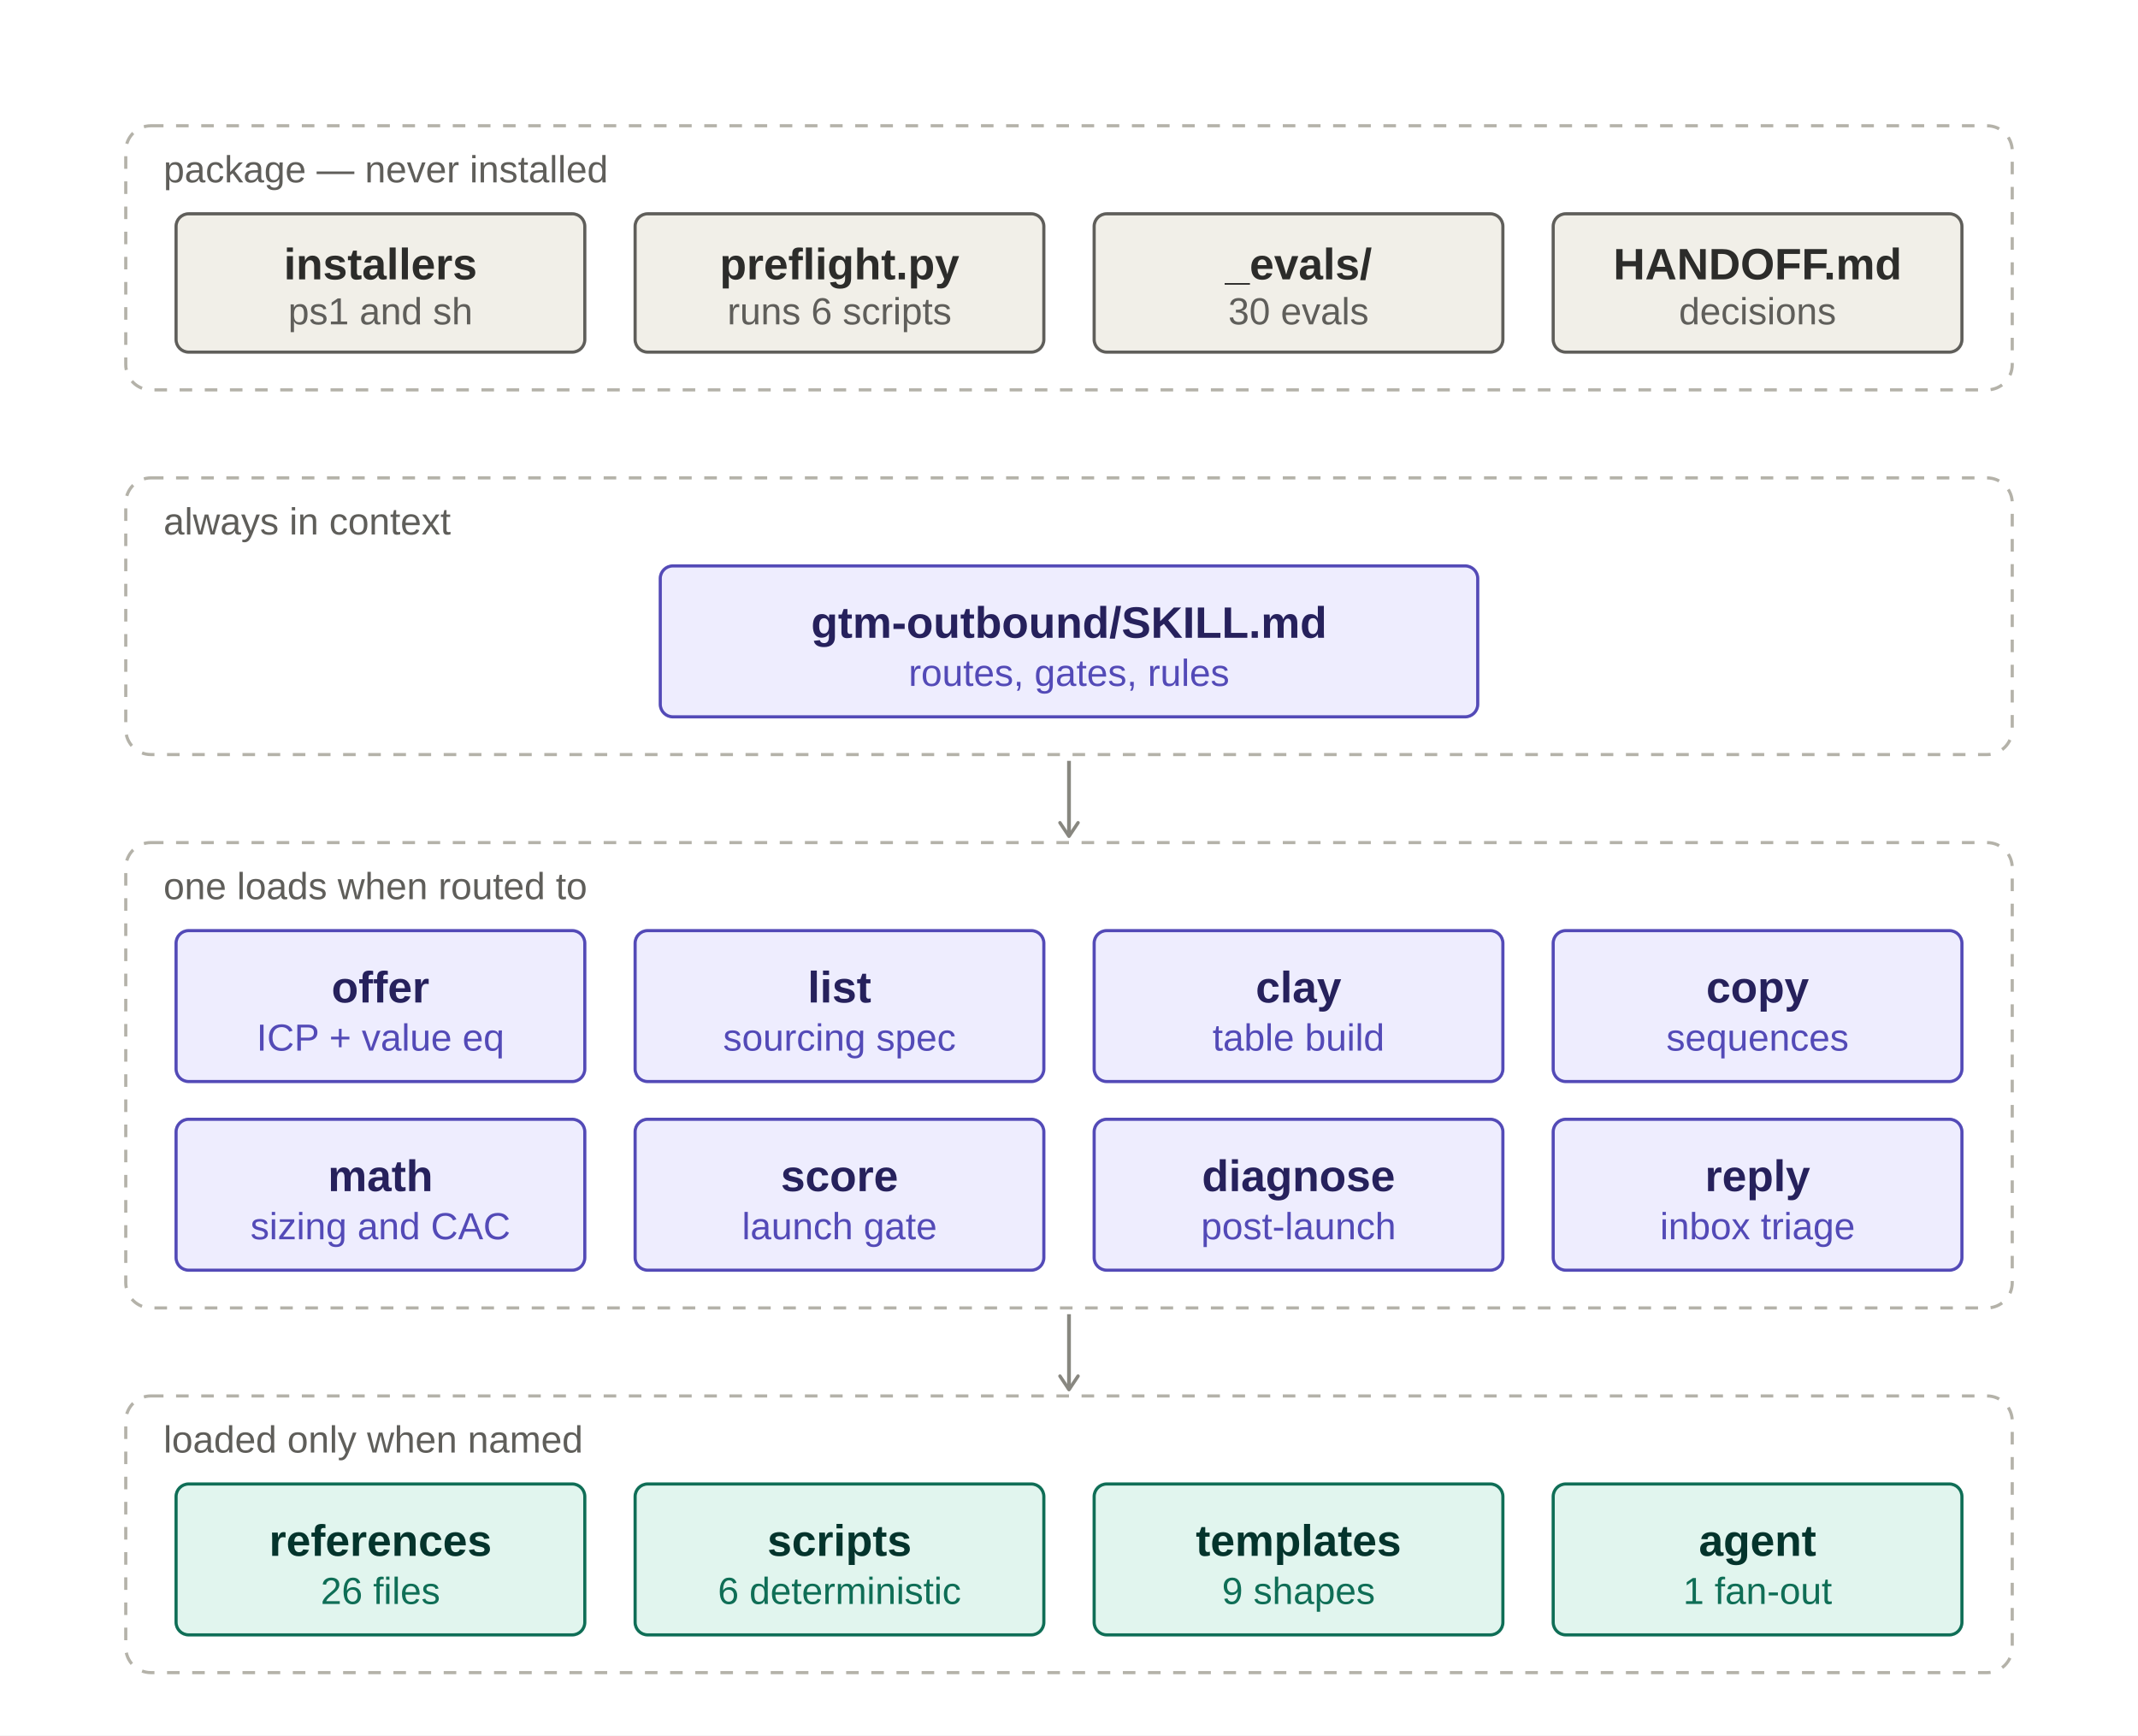
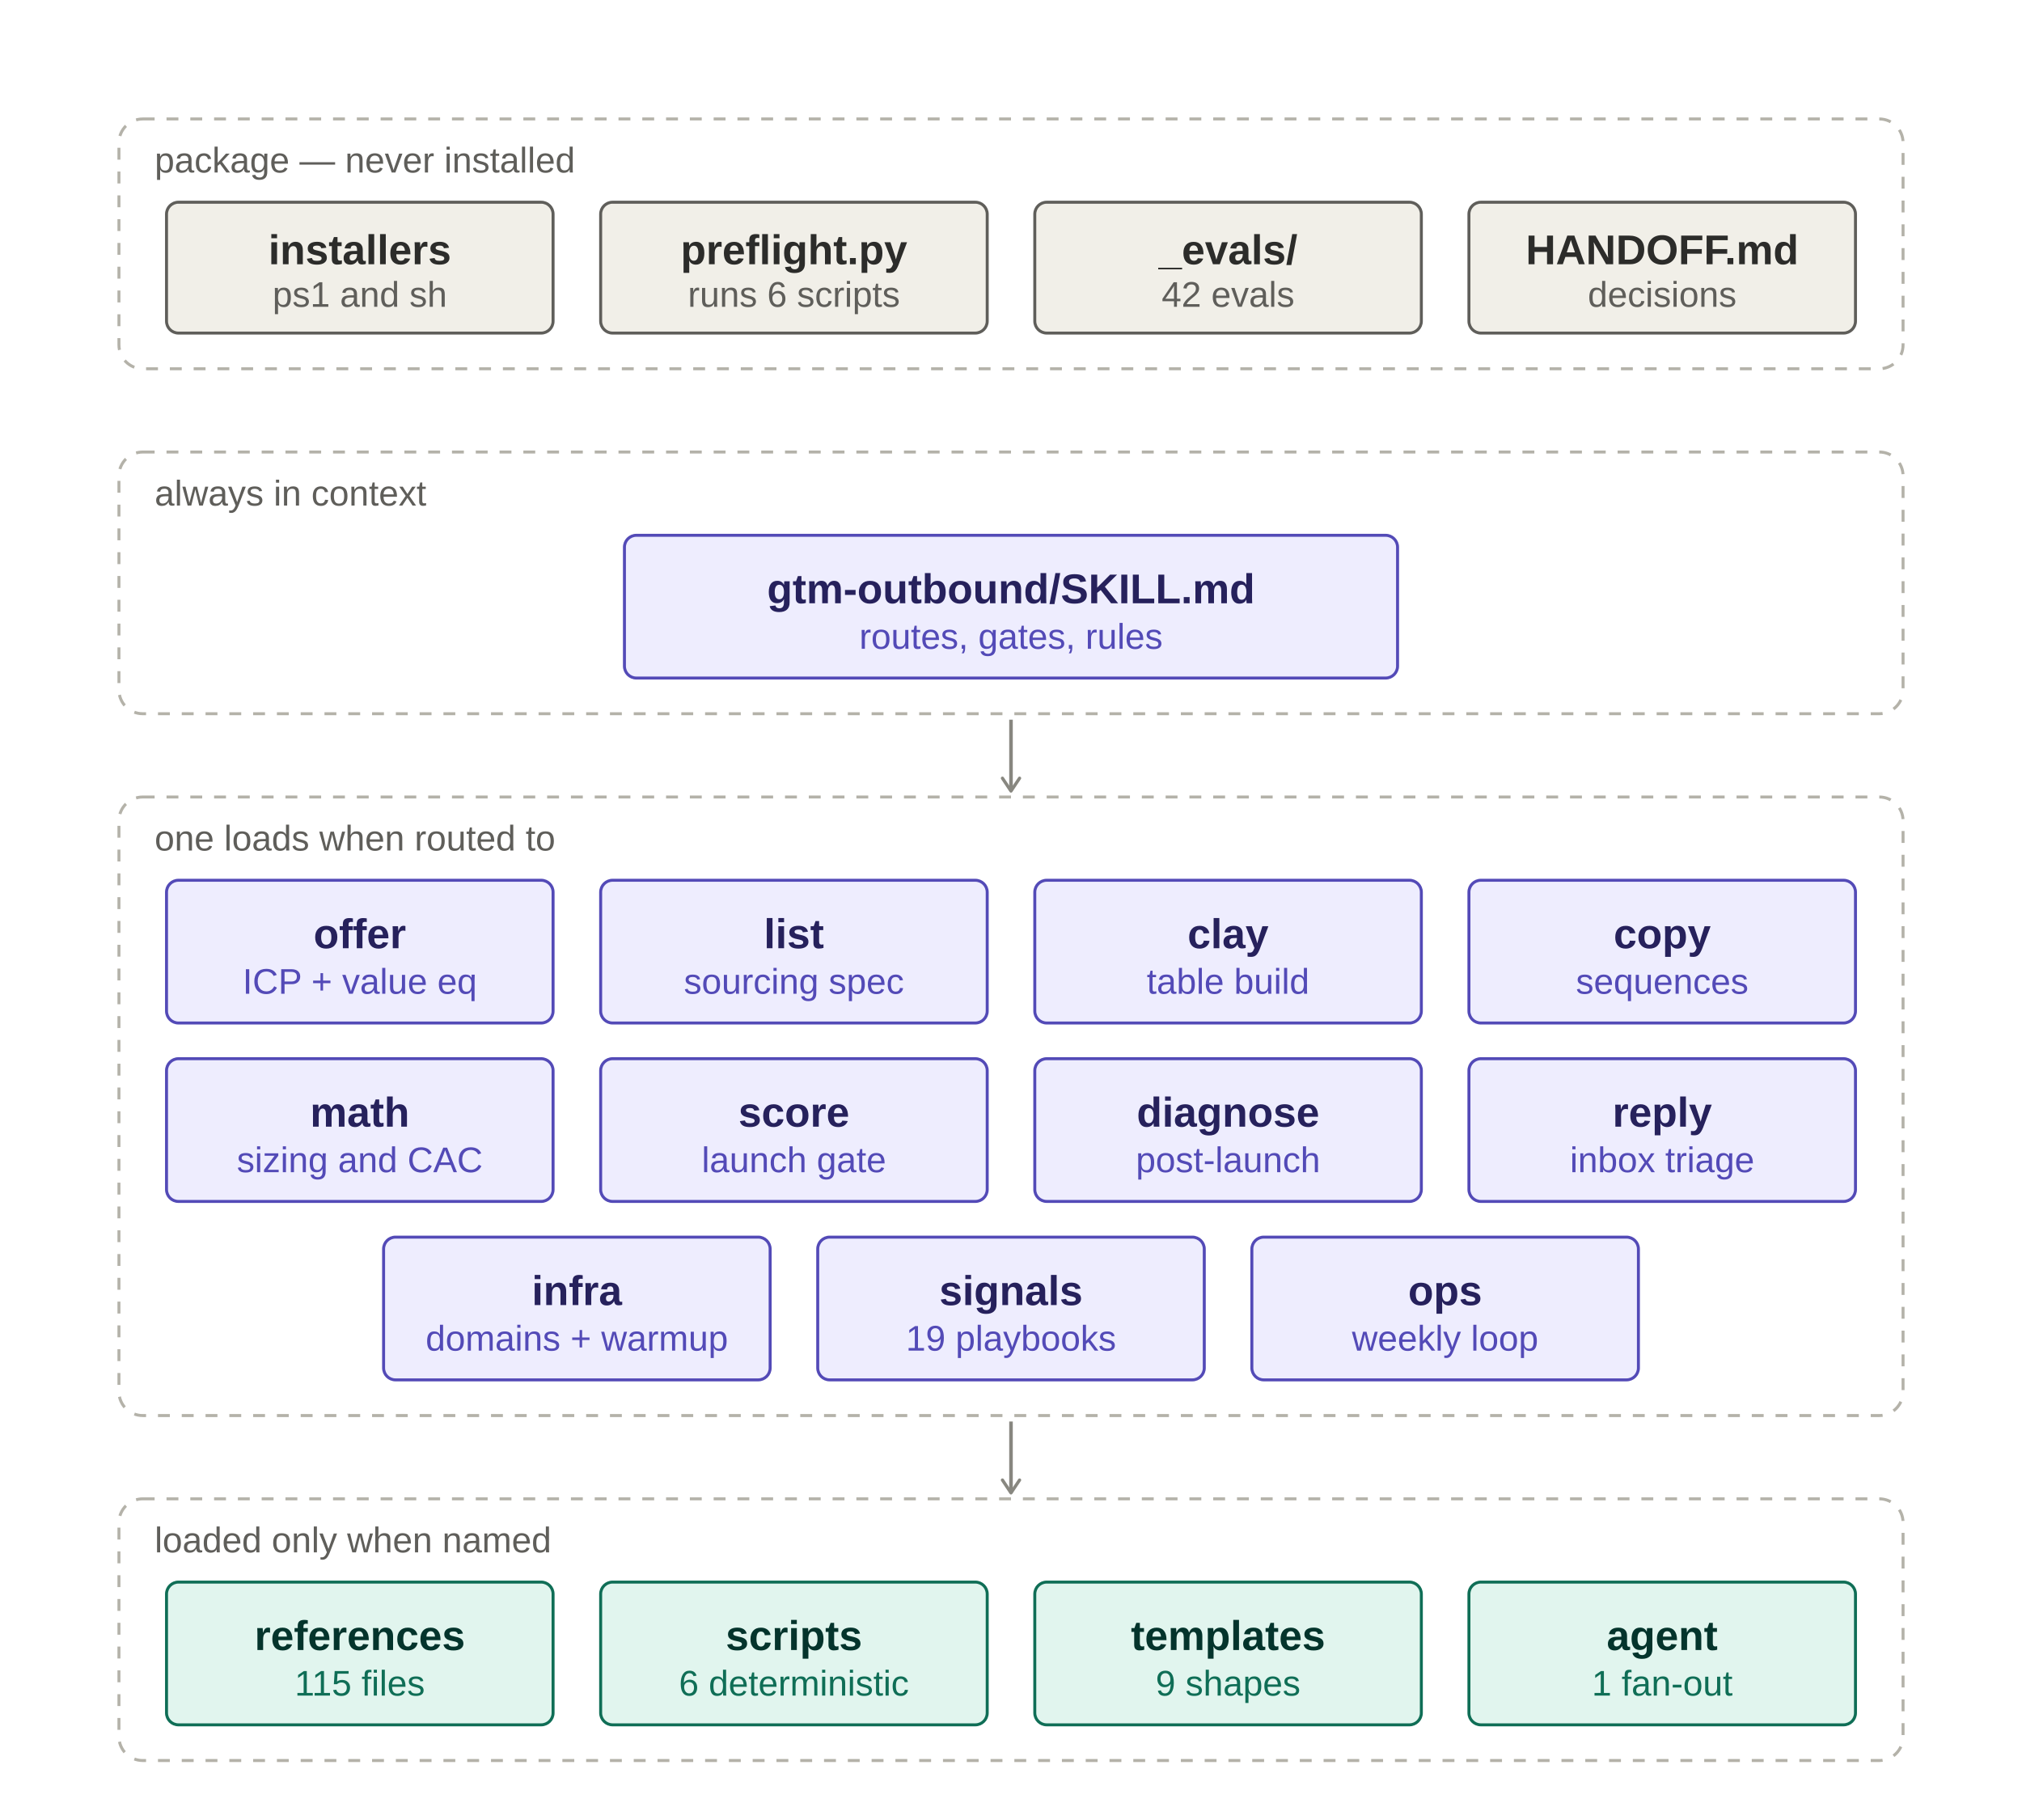
- <svg xmlns="http://www.w3.org/2000/svg" width="680" height="552" viewBox="0 0 680 552" role="img">
+ <svg xmlns="http://www.w3.org/2000/svg" width="680" height="612" viewBox="0 0 680 612" role="img">
  <style>
text{font-family:"Segoe UI",Arial,Helvetica,sans-serif}
.th{font-size:14px;font-weight:600}
.ts{font-size:12px;font-weight:400}
.lbl{font-size:12px;font-weight:400;fill:#5F5E5A}
.cont{fill:none;stroke:#B4B2A9;stroke-width:1;stroke-dasharray:4 4}
.arr{stroke:#888780;stroke-width:1.2;fill:none}
.gr{fill:#F1EFE8;stroke:#5F5E5A;stroke-width:1}
.gt{fill:#2C2C2A}.gs{fill:#5F5E5A}
.pr{fill:#EEEDFE;stroke:#534AB7;stroke-width:1}
.pt{fill:#26215C}.ps{fill:#534AB7}
.tr{fill:#E1F5EE;stroke:#0F6E56;stroke-width:1}
.tt{fill:#04342C}.tsx{fill:#0F6E56}
</style>
  <defs>
    <marker id="arrow" viewBox="0 0 10 10" refX="8" refY="5" markerWidth="6" markerHeight="6" orient="auto-start-reverse">
      <path d="M2 1L8 5L2 9" fill="none" stroke="#888780" stroke-width="1.5" stroke-linecap="round" stroke-linejoin="round" />
    </marker>
  </defs>
-   <rect x="0" y="0" width="680" height="552" fill="#FFFFFF" />
+   <rect x="0" y="0" width="680" height="612" fill="#FFFFFF" />
  <rect class="cont" x="40" y="40" width="600" height="84" rx="8" />
  <text class="lbl" x="52" y="58">package — never installed</text>
  <rect class="gr" x="56" y="68" width="130" height="44" rx="4" />
  <text class="th gt" x="121" y="84" text-anchor="middle" dominant-baseline="central">installers</text>
  <text class="ts gs" x="121" y="99" text-anchor="middle" dominant-baseline="central">ps1 and sh</text>
  <rect class="gr" x="202" y="68" width="130" height="44" rx="4" />
  <text class="th gt" x="267" y="84" text-anchor="middle" dominant-baseline="central">preflight.py</text>
  <text class="ts gs" x="267" y="99" text-anchor="middle" dominant-baseline="central">runs 6 scripts</text>
  <rect class="gr" x="348" y="68" width="130" height="44" rx="4" />
  <text class="th gt" x="413" y="84" text-anchor="middle" dominant-baseline="central">_evals/</text>
-   <text class="ts gs" x="413" y="99" text-anchor="middle" dominant-baseline="central">30 evals</text>
+   <text class="ts gs" x="413" y="99" text-anchor="middle" dominant-baseline="central">42 evals</text>
  <rect class="gr" x="494" y="68" width="130" height="44" rx="4" />
  <text class="th gt" x="559" y="84" text-anchor="middle" dominant-baseline="central">HANDOFF.md</text>
  <text class="ts gs" x="559" y="99" text-anchor="middle" dominant-baseline="central">decisions</text>
  <rect class="cont" x="40" y="152" width="600" height="88" rx="8" />
  <text class="lbl" x="52" y="170">always in context</text>
  <rect class="pr" x="210" y="180" width="260" height="48" rx="4" />
  <text class="th pt" x="340" y="198" text-anchor="middle" dominant-baseline="central">gtm-outbound/SKILL.md</text>
  <text class="ts ps" x="340" y="214" text-anchor="middle" dominant-baseline="central">routes, gates, rules</text>
  <line class="arr" x1="340" y1="242" x2="340" y2="266" marker-end="url(#arrow)" />
-   <rect class="cont" x="40" y="268" width="600" height="148" rx="8" />
+   <rect class="cont" x="40" y="268" width="600" height="208" rx="8" />
  <text class="lbl" x="52" y="286">one loads when routed to</text>
  <rect class="pr" x="56" y="296" width="130" height="48" rx="4" />
  <text class="th pt" x="121" y="314" text-anchor="middle" dominant-baseline="central">offer</text>
  <text class="ts ps" x="121" y="330" text-anchor="middle" dominant-baseline="central">ICP + value eq</text>
  <rect class="pr" x="202" y="296" width="130" height="48" rx="4" />
  <text class="th pt" x="267" y="314" text-anchor="middle" dominant-baseline="central">list</text>
  <text class="ts ps" x="267" y="330" text-anchor="middle" dominant-baseline="central">sourcing spec</text>
  <rect class="pr" x="348" y="296" width="130" height="48" rx="4" />
  <text class="th pt" x="413" y="314" text-anchor="middle" dominant-baseline="central">clay</text>
  <text class="ts ps" x="413" y="330" text-anchor="middle" dominant-baseline="central">table build</text>
  <rect class="pr" x="494" y="296" width="130" height="48" rx="4" />
  <text class="th pt" x="559" y="314" text-anchor="middle" dominant-baseline="central">copy</text>
  <text class="ts ps" x="559" y="330" text-anchor="middle" dominant-baseline="central">sequences</text>
  <rect class="pr" x="56" y="356" width="130" height="48" rx="4" />
  <text class="th pt" x="121" y="374" text-anchor="middle" dominant-baseline="central">math</text>
  <text class="ts ps" x="121" y="390" text-anchor="middle" dominant-baseline="central">sizing and CAC</text>
  <rect class="pr" x="202" y="356" width="130" height="48" rx="4" />
  <text class="th pt" x="267" y="374" text-anchor="middle" dominant-baseline="central">score</text>
  <text class="ts ps" x="267" y="390" text-anchor="middle" dominant-baseline="central">launch gate</text>
  <rect class="pr" x="348" y="356" width="130" height="48" rx="4" />
  <text class="th pt" x="413" y="374" text-anchor="middle" dominant-baseline="central">diagnose</text>
  <text class="ts ps" x="413" y="390" text-anchor="middle" dominant-baseline="central">post-launch</text>
  <rect class="pr" x="494" y="356" width="130" height="48" rx="4" />
  <text class="th pt" x="559" y="374" text-anchor="middle" dominant-baseline="central">reply</text>
  <text class="ts ps" x="559" y="390" text-anchor="middle" dominant-baseline="central">inbox triage</text>
-   <line class="arr" x1="340" y1="418" x2="340" y2="442" marker-end="url(#arrow)" />
-   <rect class="cont" x="40" y="444" width="600" height="88" rx="8" />
-   <text class="lbl" x="52" y="462">loaded only when named</text>
-   <rect class="tr" x="56" y="472" width="130" height="48" rx="4" />
-   <text class="th tt" x="121" y="490" text-anchor="middle" dominant-baseline="central">references</text>
-   <text class="ts tsx" x="121" y="506" text-anchor="middle" dominant-baseline="central">26 files</text>
-   <rect class="tr" x="202" y="472" width="130" height="48" rx="4" />
-   <text class="th tt" x="267" y="490" text-anchor="middle" dominant-baseline="central">scripts</text>
-   <text class="ts tsx" x="267" y="506" text-anchor="middle" dominant-baseline="central">6 deterministic</text>
-   <rect class="tr" x="348" y="472" width="130" height="48" rx="4" />
-   <text class="th tt" x="413" y="490" text-anchor="middle" dominant-baseline="central">templates</text>
-   <text class="ts tsx" x="413" y="506" text-anchor="middle" dominant-baseline="central">9 shapes</text>
-   <rect class="tr" x="494" y="472" width="130" height="48" rx="4" />
-   <text class="th tt" x="559" y="490" text-anchor="middle" dominant-baseline="central">agent</text>
-   <text class="ts tsx" x="559" y="506" text-anchor="middle" dominant-baseline="central">1 fan-out</text>
+   <rect class="pr" x="129" y="416" width="130" height="48" rx="4" />
+   <text class="th pt" x="194" y="434" text-anchor="middle" dominant-baseline="central">infra</text>
+   <text class="ts ps" x="194" y="450" text-anchor="middle" dominant-baseline="central">domains + warmup</text>
+   <rect class="pr" x="275" y="416" width="130" height="48" rx="4" />
+   <text class="th pt" x="340" y="434" text-anchor="middle" dominant-baseline="central">signals</text>
+   <text class="ts ps" x="340" y="450" text-anchor="middle" dominant-baseline="central">19 playbooks</text>
+   <rect class="pr" x="421" y="416" width="130" height="48" rx="4" />
+   <text class="th pt" x="486" y="434" text-anchor="middle" dominant-baseline="central">ops</text>
+   <text class="ts ps" x="486" y="450" text-anchor="middle" dominant-baseline="central">weekly loop</text>
+   <line class="arr" x1="340" y1="478" x2="340" y2="502" marker-end="url(#arrow)" />
+   <rect class="cont" x="40" y="504" width="600" height="88" rx="8" />
+   <text class="lbl" x="52" y="522">loaded only when named</text>
+   <rect class="tr" x="56" y="532" width="130" height="48" rx="4" />
+   <text class="th tt" x="121" y="550" text-anchor="middle" dominant-baseline="central">references</text>
+   <text class="ts tsx" x="121" y="566" text-anchor="middle" dominant-baseline="central">115 files</text>
+   <rect class="tr" x="202" y="532" width="130" height="48" rx="4" />
+   <text class="th tt" x="267" y="550" text-anchor="middle" dominant-baseline="central">scripts</text>
+   <text class="ts tsx" x="267" y="566" text-anchor="middle" dominant-baseline="central">6 deterministic</text>
+   <rect class="tr" x="348" y="532" width="130" height="48" rx="4" />
+   <text class="th tt" x="413" y="550" text-anchor="middle" dominant-baseline="central">templates</text>
+   <text class="ts tsx" x="413" y="566" text-anchor="middle" dominant-baseline="central">9 shapes</text>
+   <rect class="tr" x="494" y="532" width="130" height="48" rx="4" />
+   <text class="th tt" x="559" y="550" text-anchor="middle" dominant-baseline="central">agent</text>
+   <text class="ts tsx" x="559" y="566" text-anchor="middle" dominant-baseline="central">1 fan-out</text>
</svg>
